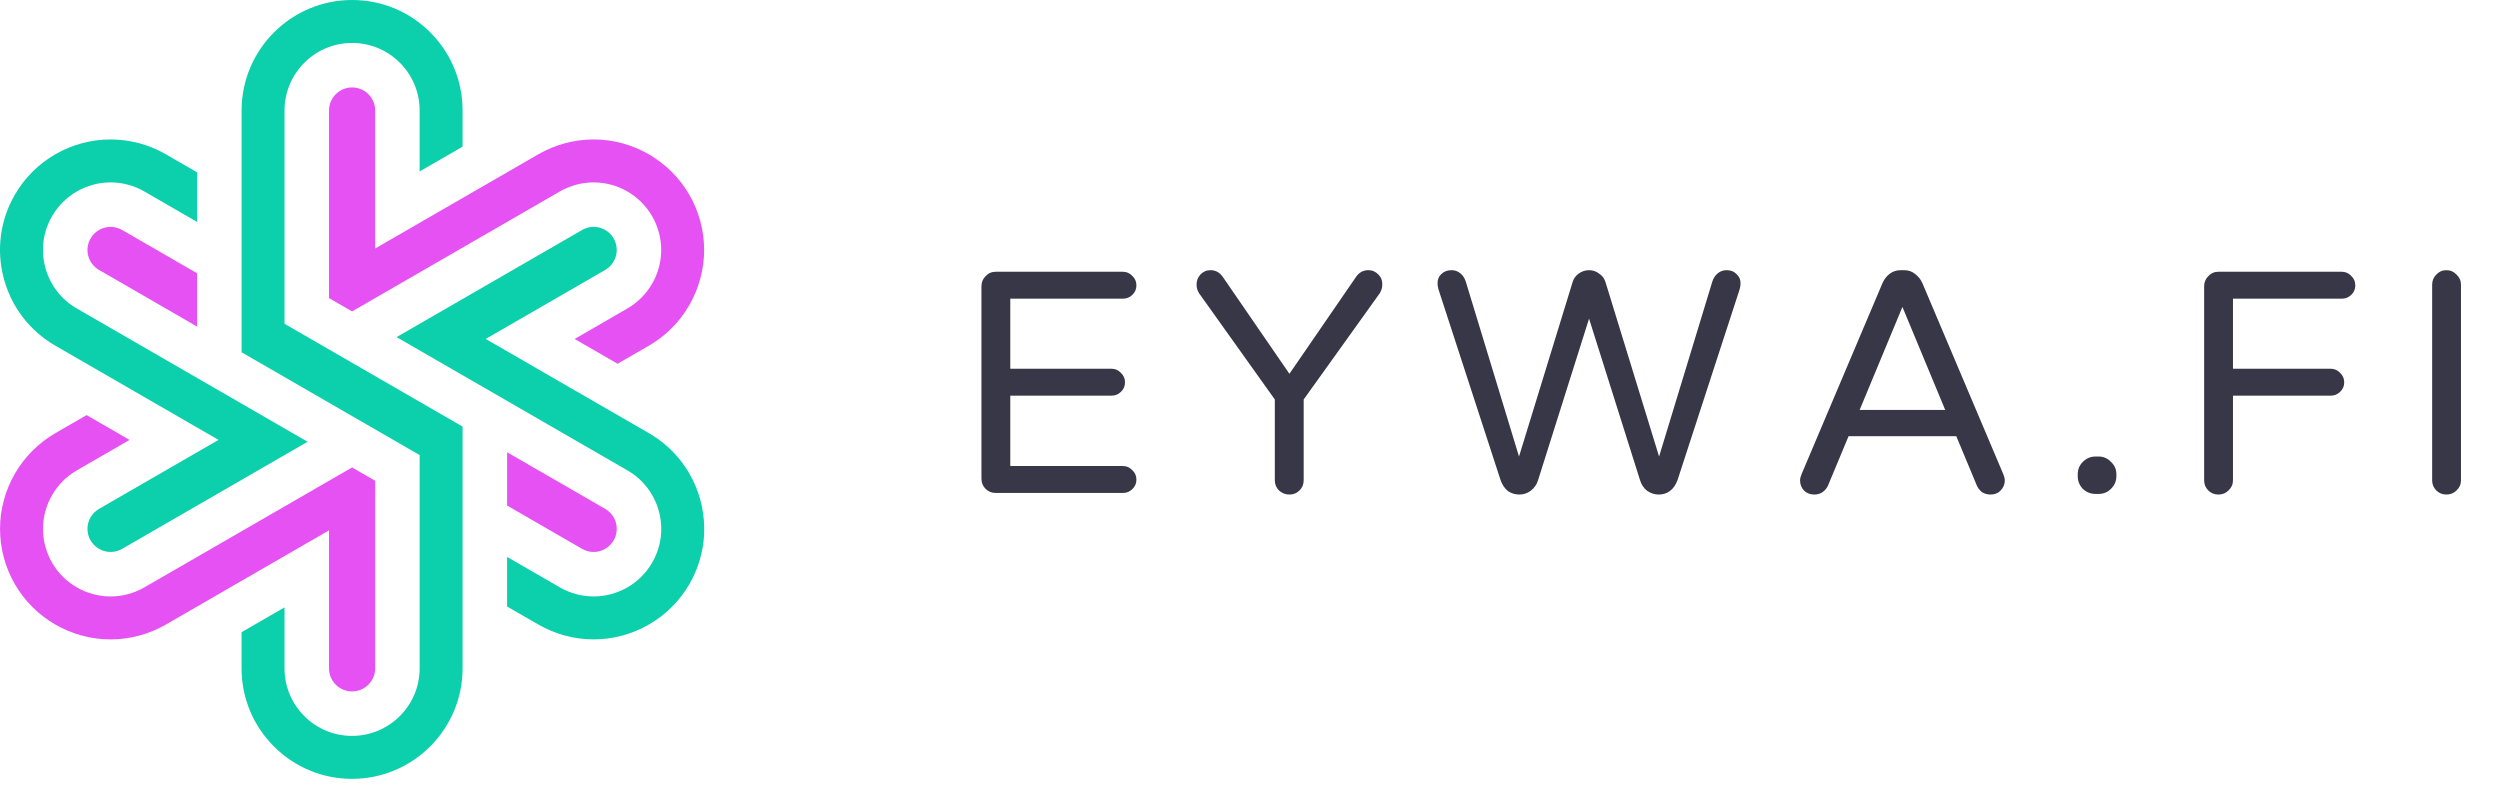
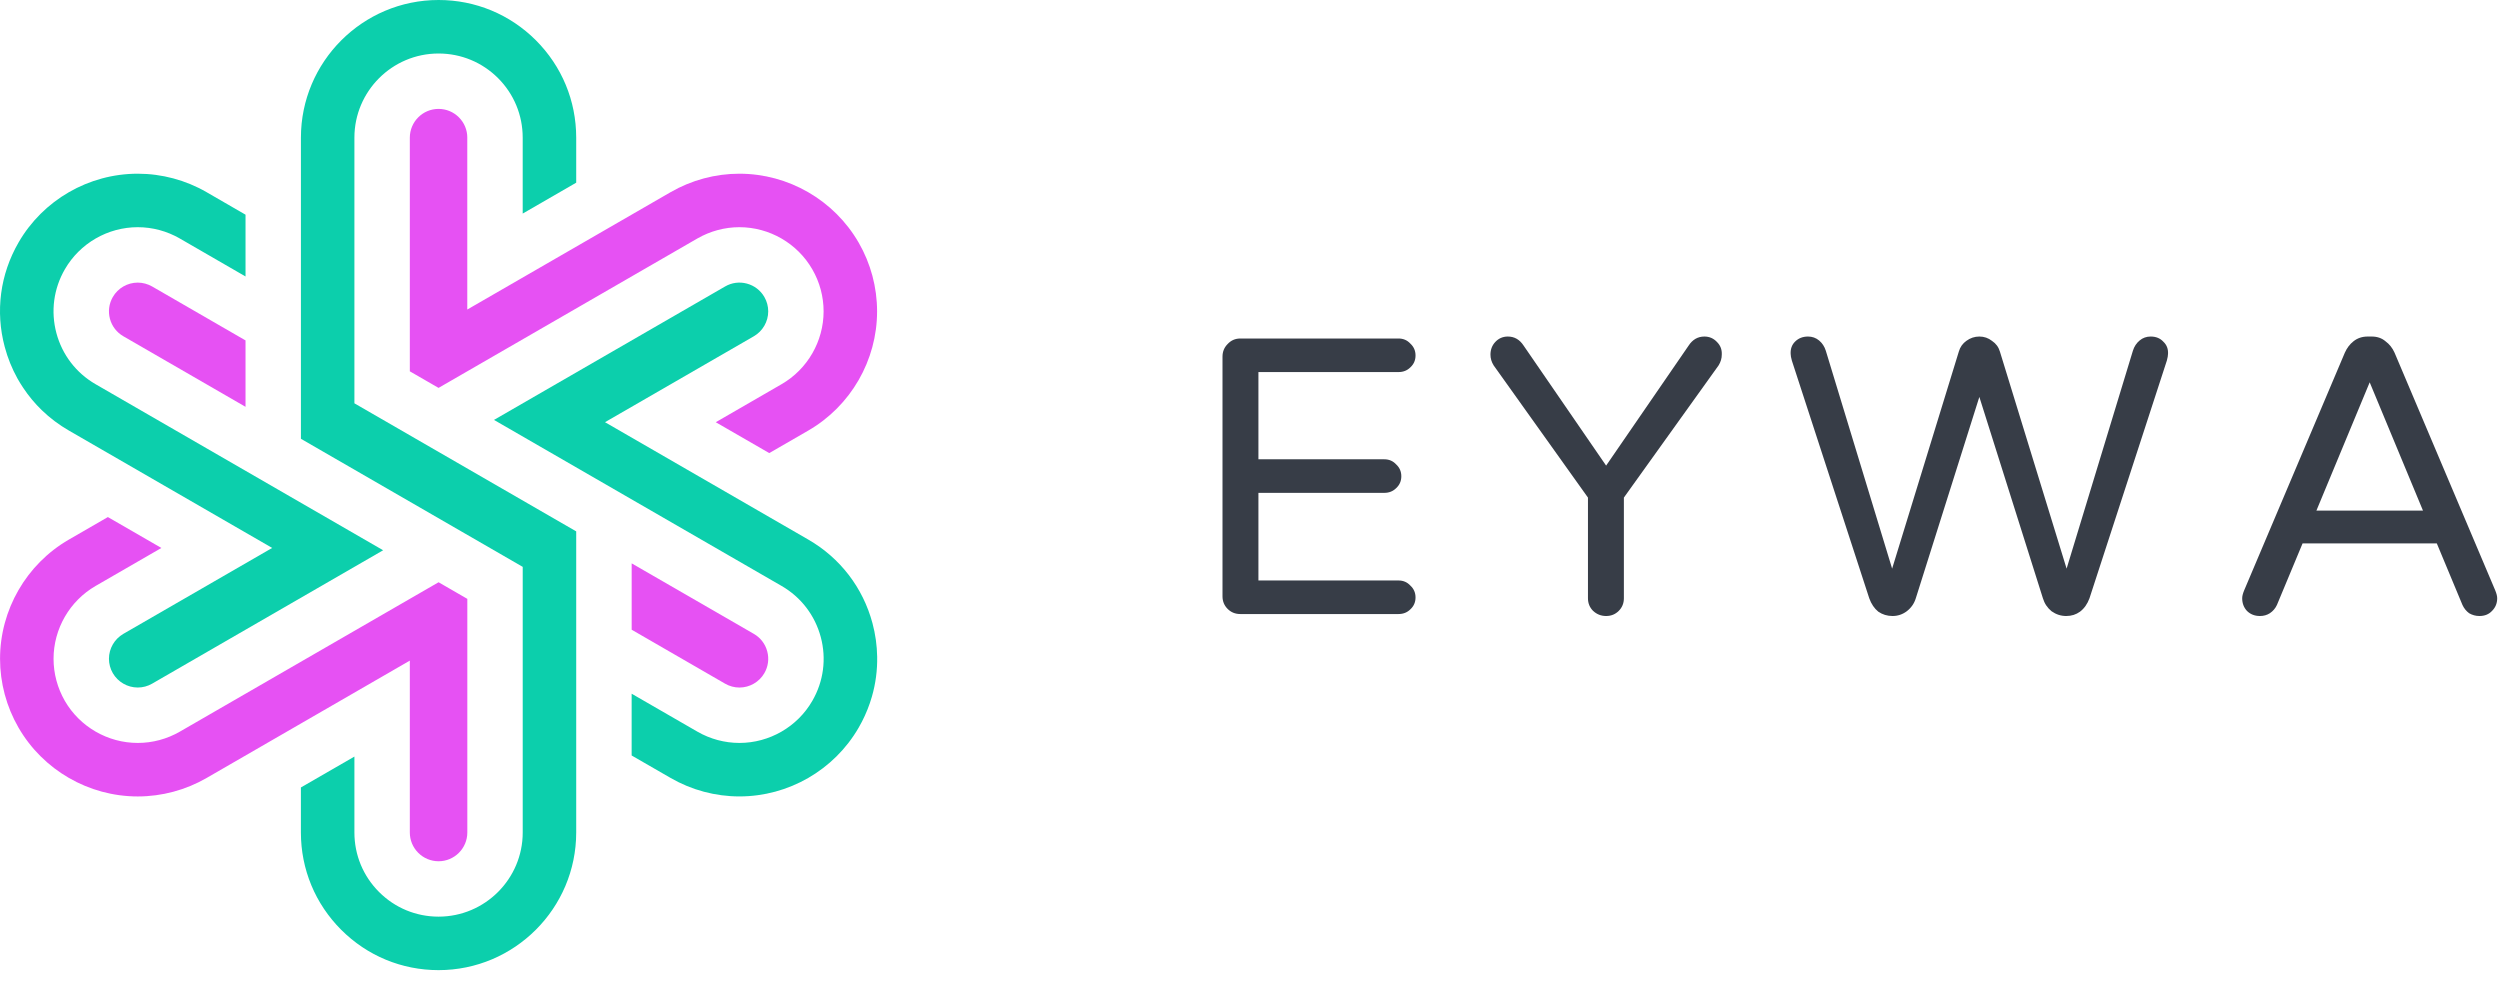
- <svg xmlns="http://www.w3.org/2000/svg" width="142" height="45" viewBox="0 0 142 45" fill="none">
-   <path d="M56.556 28C56.328 28 56.136 27.922 55.98 27.766C55.824 27.61 55.746 27.418 55.746 27.19V16.264C55.746 16.036 55.824 15.844 55.98 15.688C56.136 15.52 56.328 15.436 56.556 15.436H63.774C63.99 15.436 64.17 15.514 64.314 15.67C64.47 15.814 64.548 15.994 64.548 16.21C64.548 16.426 64.47 16.606 64.314 16.75C64.17 16.894 63.99 16.966 63.774 16.966H57.384V20.944H63.126C63.342 20.944 63.522 21.022 63.666 21.178C63.822 21.322 63.9 21.502 63.9 21.718C63.9 21.934 63.822 22.114 63.666 22.258C63.522 22.402 63.342 22.474 63.126 22.474H57.384V26.47H63.774C63.99 26.47 64.17 26.548 64.314 26.704C64.47 26.848 64.548 27.028 64.548 27.244C64.548 27.46 64.47 27.64 64.314 27.784C64.17 27.928 63.99 28 63.774 28H56.556ZM73.239 28.09C73.01 28.09 72.812 28.012 72.644 27.856C72.489 27.7 72.41 27.508 72.41 27.28V22.69L68.109 16.66C68.013 16.504 67.965 16.342 67.965 16.174C67.965 15.946 68.037 15.754 68.18 15.598C68.337 15.43 68.528 15.346 68.757 15.346C69.056 15.346 69.296 15.484 69.477 15.76L73.239 21.232L77.001 15.76C77.18 15.484 77.421 15.346 77.721 15.346C77.948 15.346 78.141 15.43 78.296 15.598C78.453 15.754 78.525 15.946 78.513 16.174C78.513 16.342 78.465 16.504 78.368 16.66L74.049 22.69V27.28C74.049 27.508 73.971 27.7 73.814 27.856C73.659 28.012 73.466 28.09 73.239 28.09ZM86.298 28.09C86.058 28.09 85.842 28.024 85.65 27.892C85.47 27.748 85.332 27.544 85.236 27.28L81.708 16.444C81.672 16.312 81.654 16.21 81.654 16.138C81.642 15.91 81.708 15.724 81.852 15.58C82.008 15.424 82.206 15.346 82.446 15.346C82.638 15.346 82.806 15.406 82.95 15.526C83.094 15.646 83.196 15.802 83.256 15.994L86.28 25.93L89.322 16.03C89.382 15.826 89.496 15.664 89.664 15.544C89.844 15.412 90.042 15.346 90.258 15.346C90.474 15.346 90.666 15.412 90.834 15.544C91.014 15.664 91.134 15.826 91.194 16.03L94.236 25.93L97.26 15.994C97.32 15.802 97.422 15.646 97.566 15.526C97.71 15.406 97.878 15.346 98.07 15.346C98.31 15.346 98.502 15.424 98.646 15.58C98.802 15.724 98.874 15.91 98.862 16.138C98.862 16.21 98.844 16.312 98.808 16.444L95.28 27.28C95.184 27.544 95.04 27.748 94.848 27.892C94.668 28.024 94.458 28.09 94.218 28.09C93.978 28.09 93.756 28.018 93.552 27.874C93.36 27.718 93.228 27.52 93.156 27.28L90.258 18.1L87.36 27.28C87.288 27.52 87.15 27.718 86.946 27.874C86.754 28.018 86.538 28.09 86.298 28.09ZM103.054 28.09C102.814 28.09 102.616 28.012 102.46 27.856C102.316 27.7 102.244 27.508 102.244 27.28C102.244 27.184 102.274 27.064 102.334 26.92L106.924 16.084C107.02 15.868 107.152 15.694 107.32 15.562C107.5 15.418 107.716 15.346 107.968 15.346H108.148C108.4 15.346 108.61 15.418 108.778 15.562C108.958 15.694 109.096 15.868 109.192 16.084L113.782 26.92C113.842 27.064 113.872 27.184 113.872 27.28C113.872 27.508 113.794 27.7 113.638 27.856C113.494 28.012 113.302 28.09 113.062 28.09C112.894 28.09 112.738 28.048 112.594 27.964C112.462 27.868 112.36 27.742 112.288 27.586L111.118 24.778H104.998L103.828 27.586C103.756 27.742 103.648 27.868 103.504 27.964C103.372 28.048 103.222 28.09 103.054 28.09ZM105.628 23.284H110.488L108.058 17.434L105.628 23.284ZM119.023 28.054C118.747 28.054 118.507 27.958 118.303 27.766C118.111 27.562 118.015 27.322 118.015 27.046V26.938C118.015 26.662 118.111 26.428 118.303 26.236C118.507 26.032 118.747 25.93 119.023 25.93H119.203C119.479 25.93 119.713 26.032 119.905 26.236C120.109 26.428 120.211 26.662 120.211 26.938V27.046C120.211 27.322 120.109 27.562 119.905 27.766C119.713 27.958 119.479 28.054 119.203 28.054H119.023ZM126.005 28.09C125.777 28.09 125.585 28.012 125.429 27.856C125.273 27.7 125.195 27.508 125.195 27.28V16.264C125.195 16.036 125.273 15.844 125.429 15.688C125.585 15.52 125.777 15.436 126.005 15.436H133.007C133.223 15.436 133.403 15.514 133.547 15.67C133.703 15.814 133.781 15.994 133.781 16.21C133.781 16.426 133.703 16.606 133.547 16.75C133.403 16.894 133.223 16.966 133.007 16.966H126.833V20.944H132.377C132.593 20.944 132.773 21.022 132.917 21.178C133.073 21.322 133.151 21.502 133.151 21.718C133.151 21.934 133.073 22.114 132.917 22.258C132.773 22.402 132.593 22.474 132.377 22.474H126.833V27.28C126.833 27.508 126.749 27.7 126.581 27.856C126.425 28.012 126.233 28.09 126.005 28.09ZM138.956 28.09C138.728 28.09 138.536 28.012 138.38 27.856C138.224 27.7 138.146 27.508 138.146 27.28V16.174C138.146 15.946 138.224 15.754 138.38 15.598C138.536 15.43 138.728 15.346 138.956 15.346C139.184 15.346 139.376 15.43 139.532 15.598C139.7 15.754 139.784 15.946 139.784 16.174V27.28C139.784 27.508 139.7 27.7 139.532 27.856C139.376 28.012 139.184 28.09 138.956 28.09Z" fill="#373747" />
+ <svg xmlns="http://www.w3.org/2000/svg" width="114" height="45" viewBox="0 0 114 45" fill="none">
+   <path d="M56.556 28C56.328 28 56.136 27.922 55.98 27.766C55.824 27.61 55.746 27.418 55.746 27.19V16.264C55.746 16.036 55.824 15.844 55.98 15.688C56.136 15.52 56.328 15.436 56.556 15.436H63.774C63.99 15.436 64.17 15.514 64.314 15.67C64.47 15.814 64.548 15.994 64.548 16.21C64.548 16.426 64.47 16.606 64.314 16.75C64.17 16.894 63.99 16.966 63.774 16.966H57.384V20.944H63.126C63.342 20.944 63.522 21.022 63.666 21.178C63.822 21.322 63.9 21.502 63.9 21.718C63.9 21.934 63.822 22.114 63.666 22.258C63.522 22.402 63.342 22.474 63.126 22.474H57.384V26.47H63.774C63.99 26.47 64.17 26.548 64.314 26.704C64.47 26.848 64.548 27.028 64.548 27.244C64.548 27.46 64.47 27.64 64.314 27.784C64.17 27.928 63.99 28 63.774 28H56.556Z" fill="#373D47" />
+   <path d="M73.239 28.09C73.011 28.09 72.813 28.012 72.645 27.856C72.489 27.7 72.411 27.508 72.411 27.28V22.69L68.109 16.66C68.013 16.504 67.965 16.342 67.965 16.174C67.965 15.946 68.037 15.754 68.181 15.598C68.337 15.43 68.529 15.346 68.757 15.346C69.057 15.346 69.297 15.484 69.477 15.76L73.239 21.232L77.001 15.76C77.181 15.484 77.421 15.346 77.721 15.346C77.949 15.346 78.141 15.43 78.297 15.598C78.453 15.754 78.525 15.946 78.513 16.174C78.513 16.342 78.465 16.504 78.369 16.66L74.049 22.69V27.28C74.049 27.508 73.971 27.7 73.815 27.856C73.659 28.012 73.467 28.09 73.239 28.09Z" fill="#373D47" />
+   <path d="M86.299 28.09C86.058 28.09 85.843 28.024 85.65 27.892C85.471 27.748 85.332 27.544 85.237 27.28L81.709 16.444C81.672 16.312 81.654 16.21 81.654 16.138C81.642 15.91 81.709 15.724 81.853 15.58C82.008 15.424 82.207 15.346 82.447 15.346C82.638 15.346 82.806 15.406 82.951 15.526C83.094 15.646 83.197 15.802 83.257 15.994L86.281 25.93L89.323 16.03C89.382 15.826 89.496 15.664 89.665 15.544C89.844 15.412 90.043 15.346 90.258 15.346C90.475 15.346 90.666 15.412 90.835 15.544C91.014 15.664 91.135 15.826 91.195 16.03L94.237 25.93L97.26 15.994C97.32 15.802 97.422 15.646 97.567 15.526C97.71 15.406 97.879 15.346 98.07 15.346C98.311 15.346 98.502 15.424 98.647 15.58C98.802 15.724 98.874 15.91 98.862 16.138C98.862 16.21 98.844 16.312 98.808 16.444L95.281 27.28C95.184 27.544 95.04 27.748 94.849 27.892C94.668 28.024 94.459 28.09 94.219 28.09C93.978 28.09 93.757 28.018 93.552 27.874C93.361 27.718 93.228 27.52 93.156 27.28L90.258 18.1L87.361 27.28C87.288 27.52 87.15 27.718 86.947 27.874C86.754 28.018 86.538 28.09 86.299 28.09Z" fill="#373D47" />
+   <path d="M103.054 28.09C102.814 28.09 102.616 28.012 102.46 27.856C102.316 27.7 102.244 27.508 102.244 27.28C102.244 27.184 102.274 27.064 102.334 26.92L106.924 16.084C107.02 15.868 107.152 15.694 107.32 15.562C107.5 15.418 107.716 15.346 107.968 15.346H108.148C108.4 15.346 108.61 15.418 108.778 15.562C108.958 15.694 109.096 15.868 109.192 16.084L113.782 26.92C113.842 27.064 113.872 27.184 113.872 27.28C113.872 27.508 113.794 27.7 113.638 27.856C113.494 28.012 113.302 28.09 113.062 28.09C112.894 28.09 112.738 28.048 112.594 27.964C112.462 27.868 112.36 27.742 112.288 27.586L111.118 24.778H104.998L103.828 27.586C103.756 27.742 103.648 27.868 103.504 27.964C103.372 28.048 103.222 28.09 103.054 28.09ZM105.628 23.284H110.488L108.058 17.434L105.628 23.284Z" fill="#373D47" />
  <path d="M16.161 6.277C16.161 4.161 17.882 2.44 19.998 2.44C21.023 2.44 21.987 2.839 22.712 3.563C23.436 4.288 23.835 5.252 23.835 6.277V9.739L26.275 8.33V6.277C26.275 4.6 25.622 3.024 24.437 1.838C23.252 0.653 21.675 0 19.998 0C16.537 0 13.722 2.816 13.722 6.277V20.009L23.836 25.849V37.962C23.836 40.077 22.114 41.799 19.998 41.799C18.973 41.799 18.009 41.4 17.285 40.675C16.56 39.95 16.161 38.987 16.161 37.962V34.5L13.721 35.908V37.962C13.721 39.639 14.375 41.215 15.56 42.4C16.746 43.585 18.322 44.238 19.998 44.238C23.459 44.238 26.275 41.422 26.275 37.961V24.231L16.161 18.391V6.277Z" fill="#0CCFAC" />
  <path d="M36.858 24.605L27.588 19.252L34.376 15.333C34.78 15.099 35.031 14.664 35.031 14.198C35.031 13.969 34.971 13.743 34.855 13.543C34.68 13.24 34.397 13.023 34.059 12.932C33.721 12.841 33.368 12.887 33.065 13.063L22.526 19.148L35.639 26.718C36.526 27.23 37.161 28.058 37.427 29.049C37.692 30.04 37.555 31.074 37.041 31.961C36.359 33.143 35.085 33.878 33.718 33.878C33.048 33.878 32.386 33.7 31.804 33.365L28.803 31.633V34.45L30.586 35.478C31.538 36.027 32.621 36.317 33.718 36.317C35.954 36.317 38.036 35.117 39.154 33.183C39.259 33.002 39.355 32.816 39.44 32.628V32.627C39.526 32.44 39.602 32.247 39.668 32.054C39.702 31.956 39.732 31.859 39.76 31.761C39.929 31.172 40.01 30.562 39.999 29.95C39.991 29.435 39.919 28.92 39.785 28.418C39.35 26.797 38.311 25.443 36.858 24.605Z" fill="#0CCFAC" />
  <path d="M21.309 6.277C21.309 5.927 21.173 5.598 20.925 5.35C20.678 5.103 20.348 4.966 19.998 4.966C19.275 4.966 18.688 5.555 18.688 6.277V16.932L19.998 17.688L31.799 10.875C32.384 10.539 33.047 10.36 33.716 10.36C35.084 10.36 36.359 11.096 37.041 12.281C37.378 12.863 37.556 13.526 37.556 14.198C37.556 15.563 36.822 16.836 35.64 17.519L32.639 19.253L35.078 20.661L36.862 19.631C38.795 18.512 39.995 16.43 39.995 14.198C39.995 13.097 39.704 12.013 39.154 11.062C38.036 9.125 35.953 7.921 33.715 7.921C32.618 7.921 31.533 8.213 30.579 8.763L21.308 14.115V6.277H21.309Z" fill="#E651F3" />
  <path d="M0.794 17.255C0.87 17.392 0.957 17.533 1.059 17.686C1.306 18.057 1.591 18.4 1.906 18.704C2.275 19.061 2.69 19.374 3.141 19.633L12.411 24.986L5.623 28.905C5.219 29.14 4.968 29.575 4.968 30.041C4.968 30.269 5.029 30.496 5.144 30.695C5.378 31.099 5.814 31.351 6.282 31.351C6.511 31.351 6.736 31.291 6.935 31.176L17.471 25.092L4.361 17.521C3.472 17.008 2.837 16.18 2.572 15.189C2.308 14.198 2.445 13.164 2.959 12.277C3.642 11.095 4.915 10.36 6.281 10.36C6.952 10.36 7.615 10.538 8.197 10.874L11.196 12.607V9.79L9.415 8.76C8.463 8.211 7.38 7.921 6.281 7.921C4.045 7.921 1.963 9.122 0.847 11.055C0.006 12.507 -0.218 14.199 0.216 15.82C0.35 16.323 0.545 16.805 0.794 17.255Z" fill="#0CCFAC" />
  <path d="M6.281 12.887C5.814 12.887 5.378 13.138 5.145 13.543C4.97 13.846 4.923 14.199 5.013 14.537C5.104 14.875 5.321 15.158 5.624 15.333L11.196 18.551V15.523L6.935 13.062C6.735 12.948 6.509 12.887 6.281 12.887Z" fill="#E651F3" />
  <path d="M18.688 37.962C18.688 38.312 18.825 38.641 19.072 38.889C19.32 39.136 19.649 39.273 20 39.273C20.722 39.273 21.31 38.684 21.31 37.962V27.308L20 26.551L19.997 26.552L8.199 33.364C7.616 33.7 6.953 33.878 6.282 33.878C4.914 33.878 3.64 33.143 2.956 31.959C2.62 31.375 2.442 30.712 2.442 30.041C2.442 28.676 3.176 27.404 4.358 26.72L7.359 24.987L4.919 23.578L3.136 24.608C1.203 25.727 0.002 27.809 0.002 30.041C0.002 31.141 0.293 32.225 0.843 33.178C1.961 35.115 4.045 36.318 6.282 36.318C7.38 36.318 8.465 36.027 9.419 35.477L18.688 30.124V37.962Z" fill="#E651F3" />
  <path d="M33.718 31.352C34.185 31.352 34.621 31.1 34.855 30.696C35.03 30.392 35.077 30.04 34.986 29.702C34.896 29.363 34.679 29.08 34.376 28.905L28.804 25.689V28.715L33.065 31.176C33.264 31.291 33.49 31.352 33.718 31.352Z" fill="#E651F3" />
</svg>
